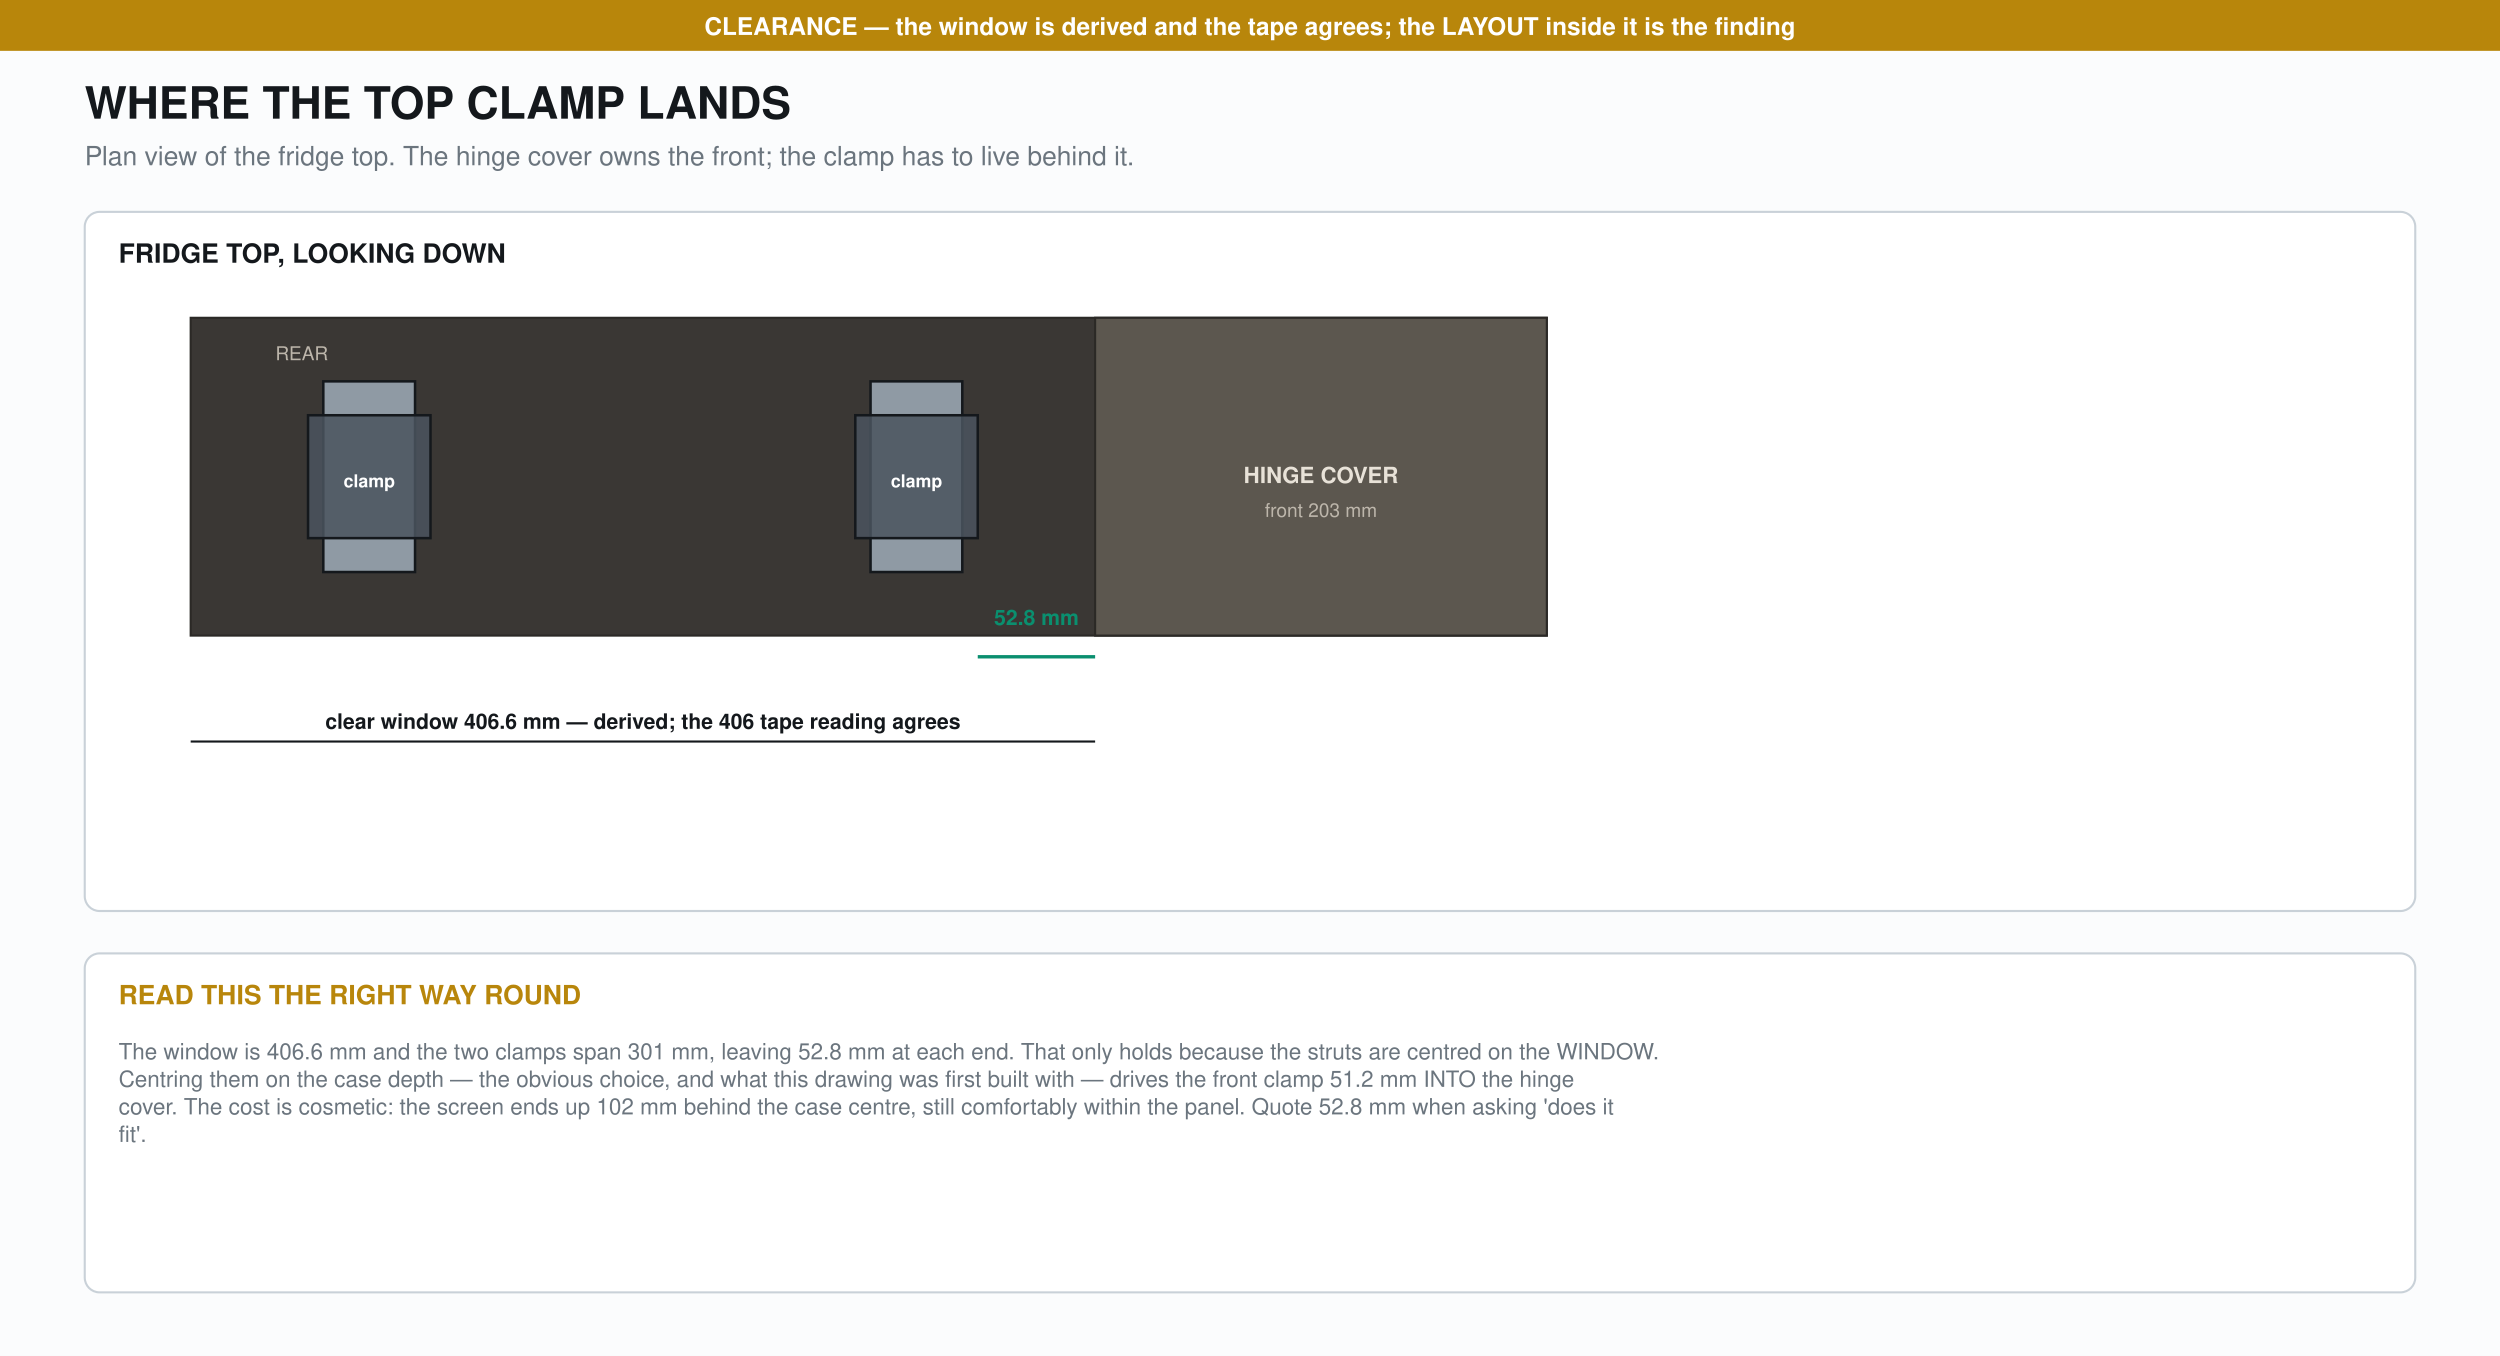
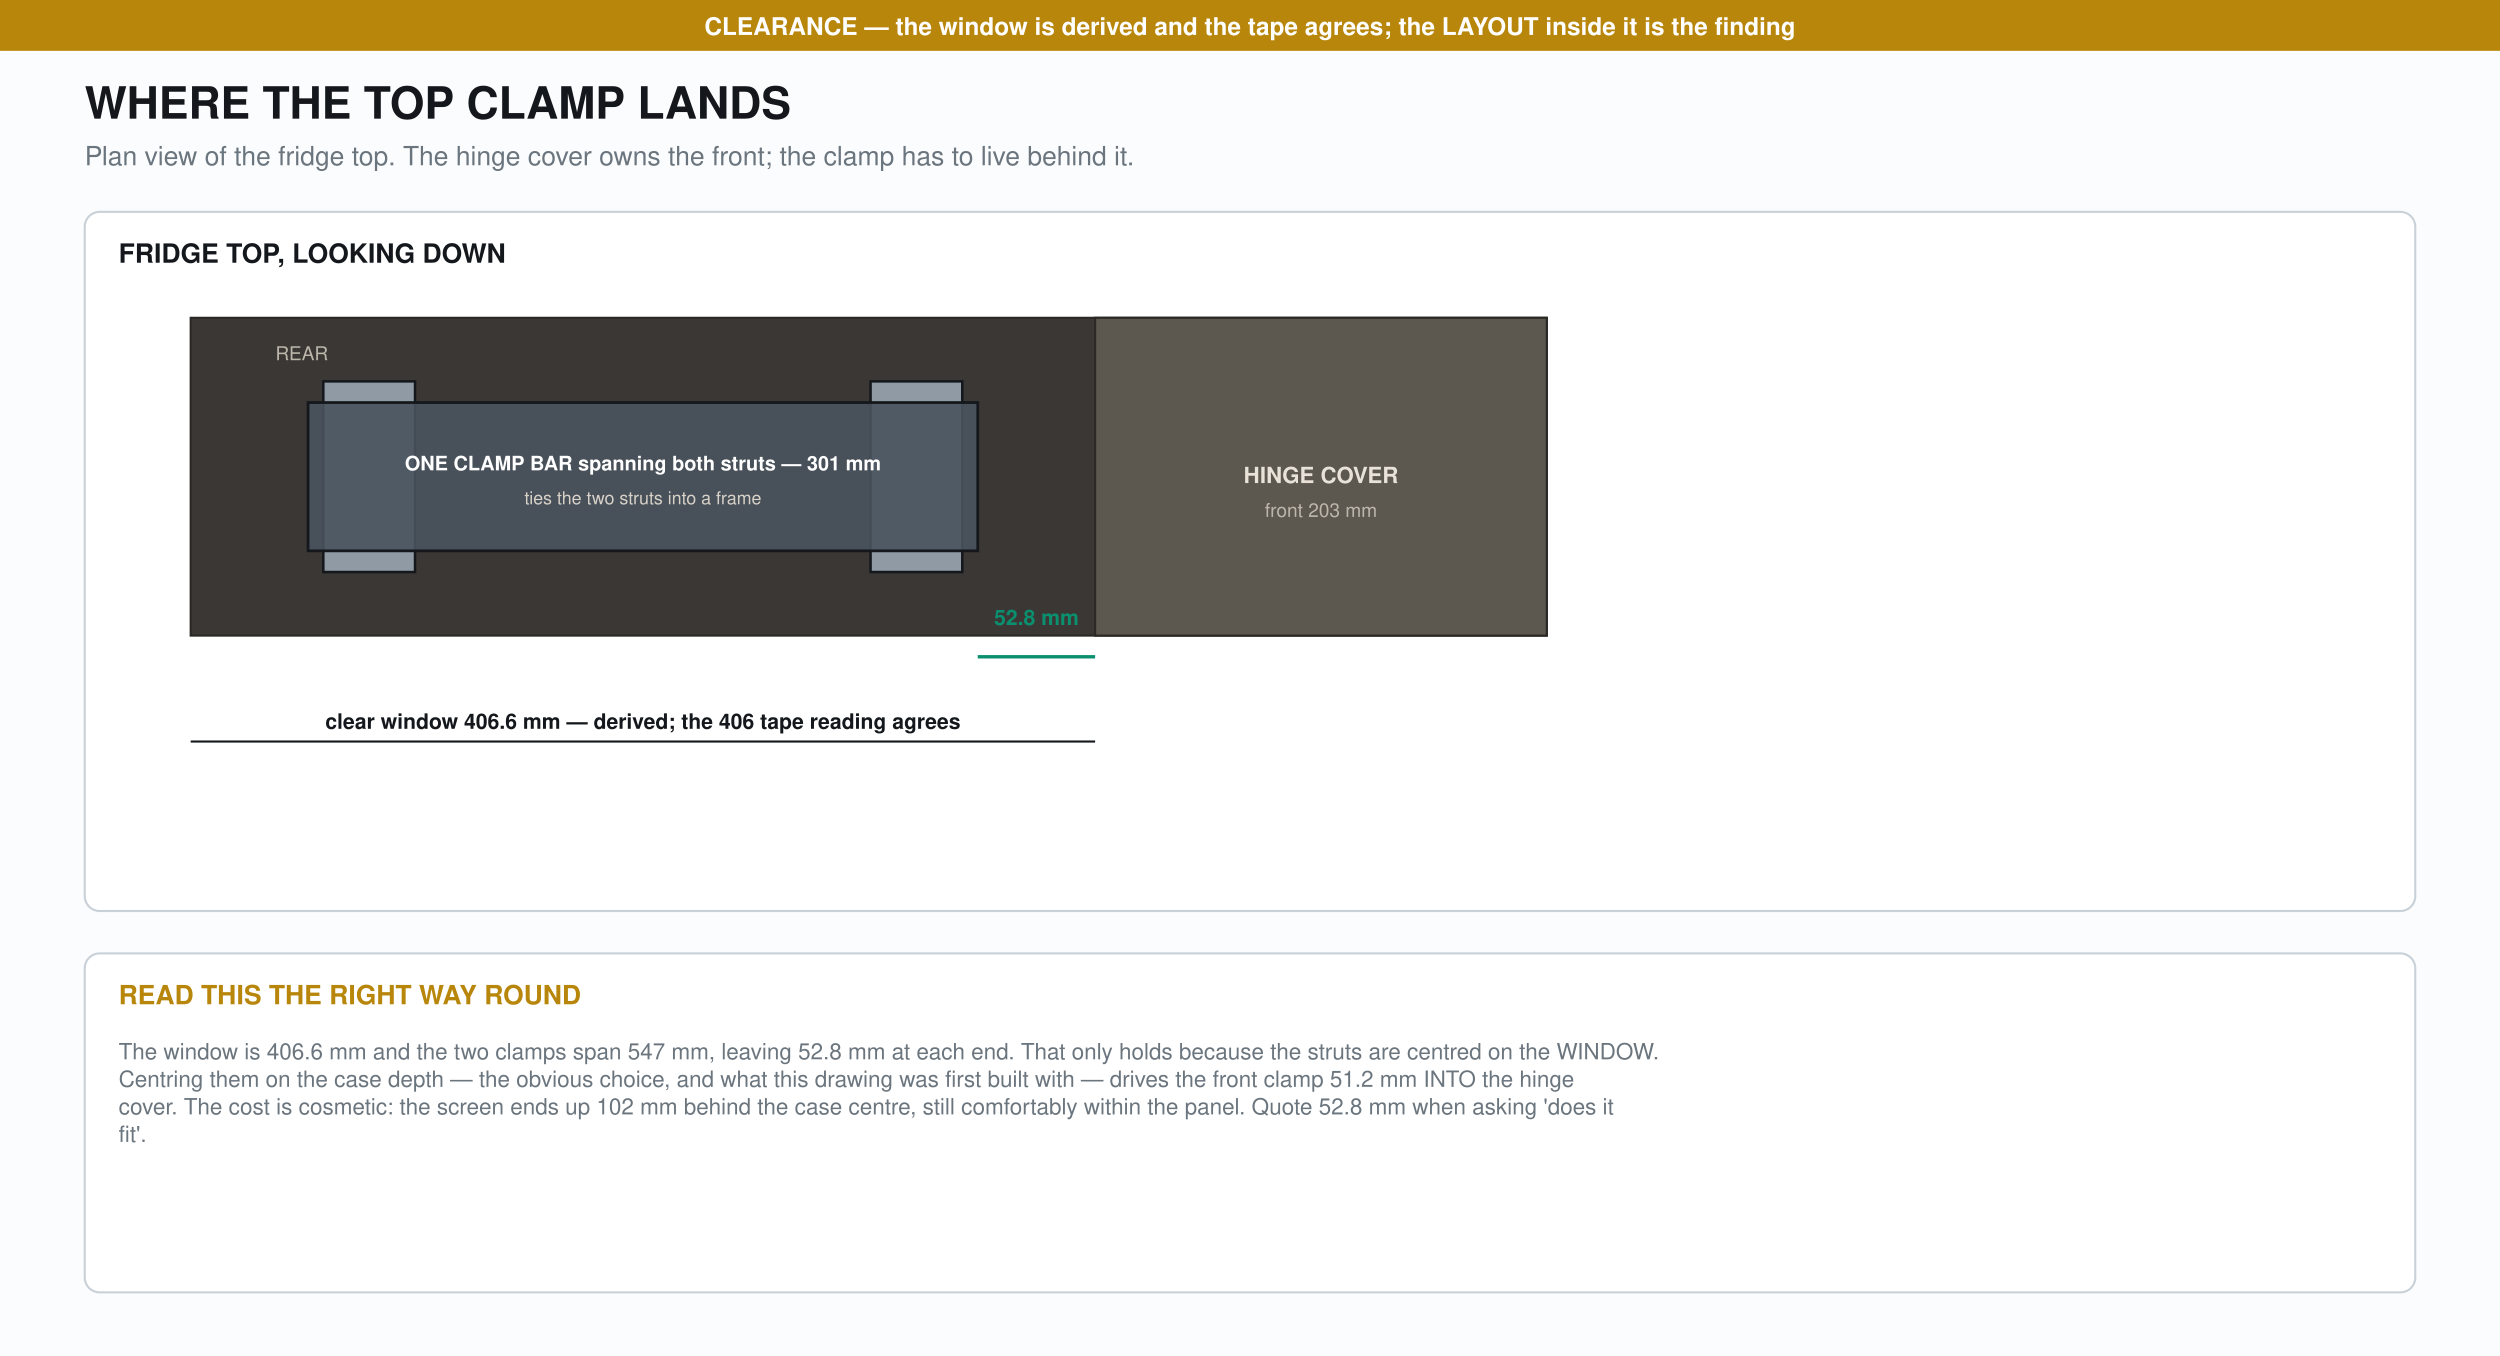
<svg xmlns="http://www.w3.org/2000/svg" width="1180" height="640" viewBox="0 0 1180 640">
  <rect width="1180" height="640" fill="#fbfcfd" />
  <rect width="1180" height="24" fill="#b8860b" />
  <text x="590.00" y="16.50" font-family="Helvetica,Arial,sans-serif" font-size="11.5" text-anchor="middle" fill="#fff" font-weight="bold">CLEARANCE — the window is derived and the tape agrees; the LAYOUT inside it is the finding</text>
  <text x="40.00" y="56.00" font-family="Helvetica,Arial,sans-serif" font-size="21" text-anchor="start" fill="#14181c" font-weight="bold">WHERE THE TOP CLAMP LANDS</text>
  <text x="40.00" y="78.00" font-family="Helvetica,Arial,sans-serif" font-size="12.5" text-anchor="start" fill="#6b757e" font-weight="normal">Plan view of the fridge top. The hinge cover owns the front; the clamp has to live behind it.</text>
  <rect x="40.0" y="100.0" width="1100.0" height="330.0" rx="7" fill="#fff" stroke="#c9d1d8" stroke-width="1" />
  <text x="56.00" y="124.00" font-family="Helvetica,Arial,sans-serif" font-size="12.5" text-anchor="start" fill="#14181c" font-weight="bold">FRIDGE TOP, LOOKING DOWN</text>
  <rect x="90.0" y="150.0" width="640.1" height="150" fill="#3a3734" stroke="#2b2926" />
  <rect x="516.9" y="150.0" width="213.2" height="150" fill="#5c574f" stroke="#2b2926" />
  <text x="623.50" y="228.00" font-family="Helvetica,Arial,sans-serif" font-size="10.5" text-anchor="middle" fill="#e8e2d8" font-weight="bold">HINGE COVER</text>
  <text x="623.50" y="244.00" font-family="Helvetica,Arial,sans-serif" font-size="9" text-anchor="middle" fill="#bdb6ab" font-weight="normal">front 203 mm</text>
  <text x="130.00" y="170.00" font-family="Helvetica,Arial,sans-serif" font-size="9" text-anchor="start" fill="#bdb6ab" font-weight="normal">REAR</text>
  <rect x="152.6" y="180.0" width="43.3" height="90" fill="#8f9aa4" stroke="#14181c" stroke-width="1.2" />
-   <rect x="145.4" y="196.0" width="57.8" height="58" fill="#4a545e" fill-opacity="0.85" stroke="#14181c" stroke-width="1.2" />
-   <text x="174.31" y="230.00" font-family="Helvetica,Arial,sans-serif" font-size="8.4" text-anchor="middle" fill="#fff" font-weight="bold">clamp</text>
  <rect x="410.9" y="180.0" width="43.3" height="90" fill="#8f9aa4" stroke="#14181c" stroke-width="1.2" />
-   <rect x="403.7" y="196.0" width="57.8" height="58" fill="#4a545e" fill-opacity="0.85" stroke="#14181c" stroke-width="1.2" />
-   <text x="432.61" y="230.00" font-family="Helvetica,Arial,sans-serif" font-size="8.4" text-anchor="middle" fill="#fff" font-weight="bold">clamp</text>
+   <rect x="145.4" y="190.0" width="316.1" height="70" fill="#4a545e" fill-opacity="0.9" stroke="#14181c" stroke-width="1.3" />
+   <text x="303.46" y="222.00" font-family="Helvetica,Arial,sans-serif" font-size="9.4" text-anchor="middle" fill="#fff" font-weight="bold">ONE CLAMP BAR spanning both struts — 301 mm</text>
+   <text x="303.46" y="238.00" font-family="Helvetica,Arial,sans-serif" font-size="8.4" text-anchor="middle" fill="#d8d2c8" font-weight="normal">ties the two struts into a frame</text>
  <line x1="461.5" y1="310.0" x2="516.9" y2="310.0" stroke="#0a8f6f" stroke-width="1.6" />
  <text x="489.21" y="295.00" font-family="Helvetica,Arial,sans-serif" font-size="10" text-anchor="middle" fill="#0a8f6f" font-weight="bold">52.8 mm</text>
  <line x1="90.0" y1="350.0" x2="516.9" y2="350.0" stroke="#14181c" stroke-width="1" />
  <text x="303.46" y="344.00" font-family="Helvetica,Arial,sans-serif" font-size="10" text-anchor="middle" fill="#14181c" font-weight="bold">clear window 406.6 mm — derived; the 406 tape reading agrees</text>
  <rect x="40.0" y="450.0" width="1100.0" height="160.0" rx="7" fill="#fff" stroke="#c9d1d8" stroke-width="1" />
  <text x="56.00" y="474.00" font-family="Helvetica,Arial,sans-serif" font-size="12.5" text-anchor="start" fill="#b8860b" font-weight="bold">READ THIS THE RIGHT WAY ROUND</text>
-   <text x="56.00" y="500.00" font-family="Helvetica,Arial,sans-serif" font-size="10.6" text-anchor="start" fill="#6b757e" font-weight="normal">The window is 406.6 mm and the two clamps span 301 mm, leaving 52.8 mm at each end. That only holds because the struts are centred on the WINDOW.</text>
+   <text x="56.00" y="500.00" font-family="Helvetica,Arial,sans-serif" font-size="10.6" text-anchor="start" fill="#6b757e" font-weight="normal">The window is 406.6 mm and the two clamps span 547 mm, leaving 52.8 mm at each end. That only holds because the struts are centred on the WINDOW.</text>
  <text x="56.00" y="513.00" font-family="Helvetica,Arial,sans-serif" font-size="10.6" text-anchor="start" fill="#6b757e" font-weight="normal">Centring them on the case depth — the obvious choice, and what this drawing was first built with — drives the front clamp 51.2 mm INTO the hinge</text>
  <text x="56.00" y="526.00" font-family="Helvetica,Arial,sans-serif" font-size="10.6" text-anchor="start" fill="#6b757e" font-weight="normal">cover. The cost is cosmetic: the screen ends up 102 mm behind the case centre, still comfortably within the panel. Quote 52.8 mm when asking 'does it</text>
  <text x="56.00" y="539.00" font-family="Helvetica,Arial,sans-serif" font-size="10.6" text-anchor="start" fill="#6b757e" font-weight="normal">fit'.</text>
</svg>
